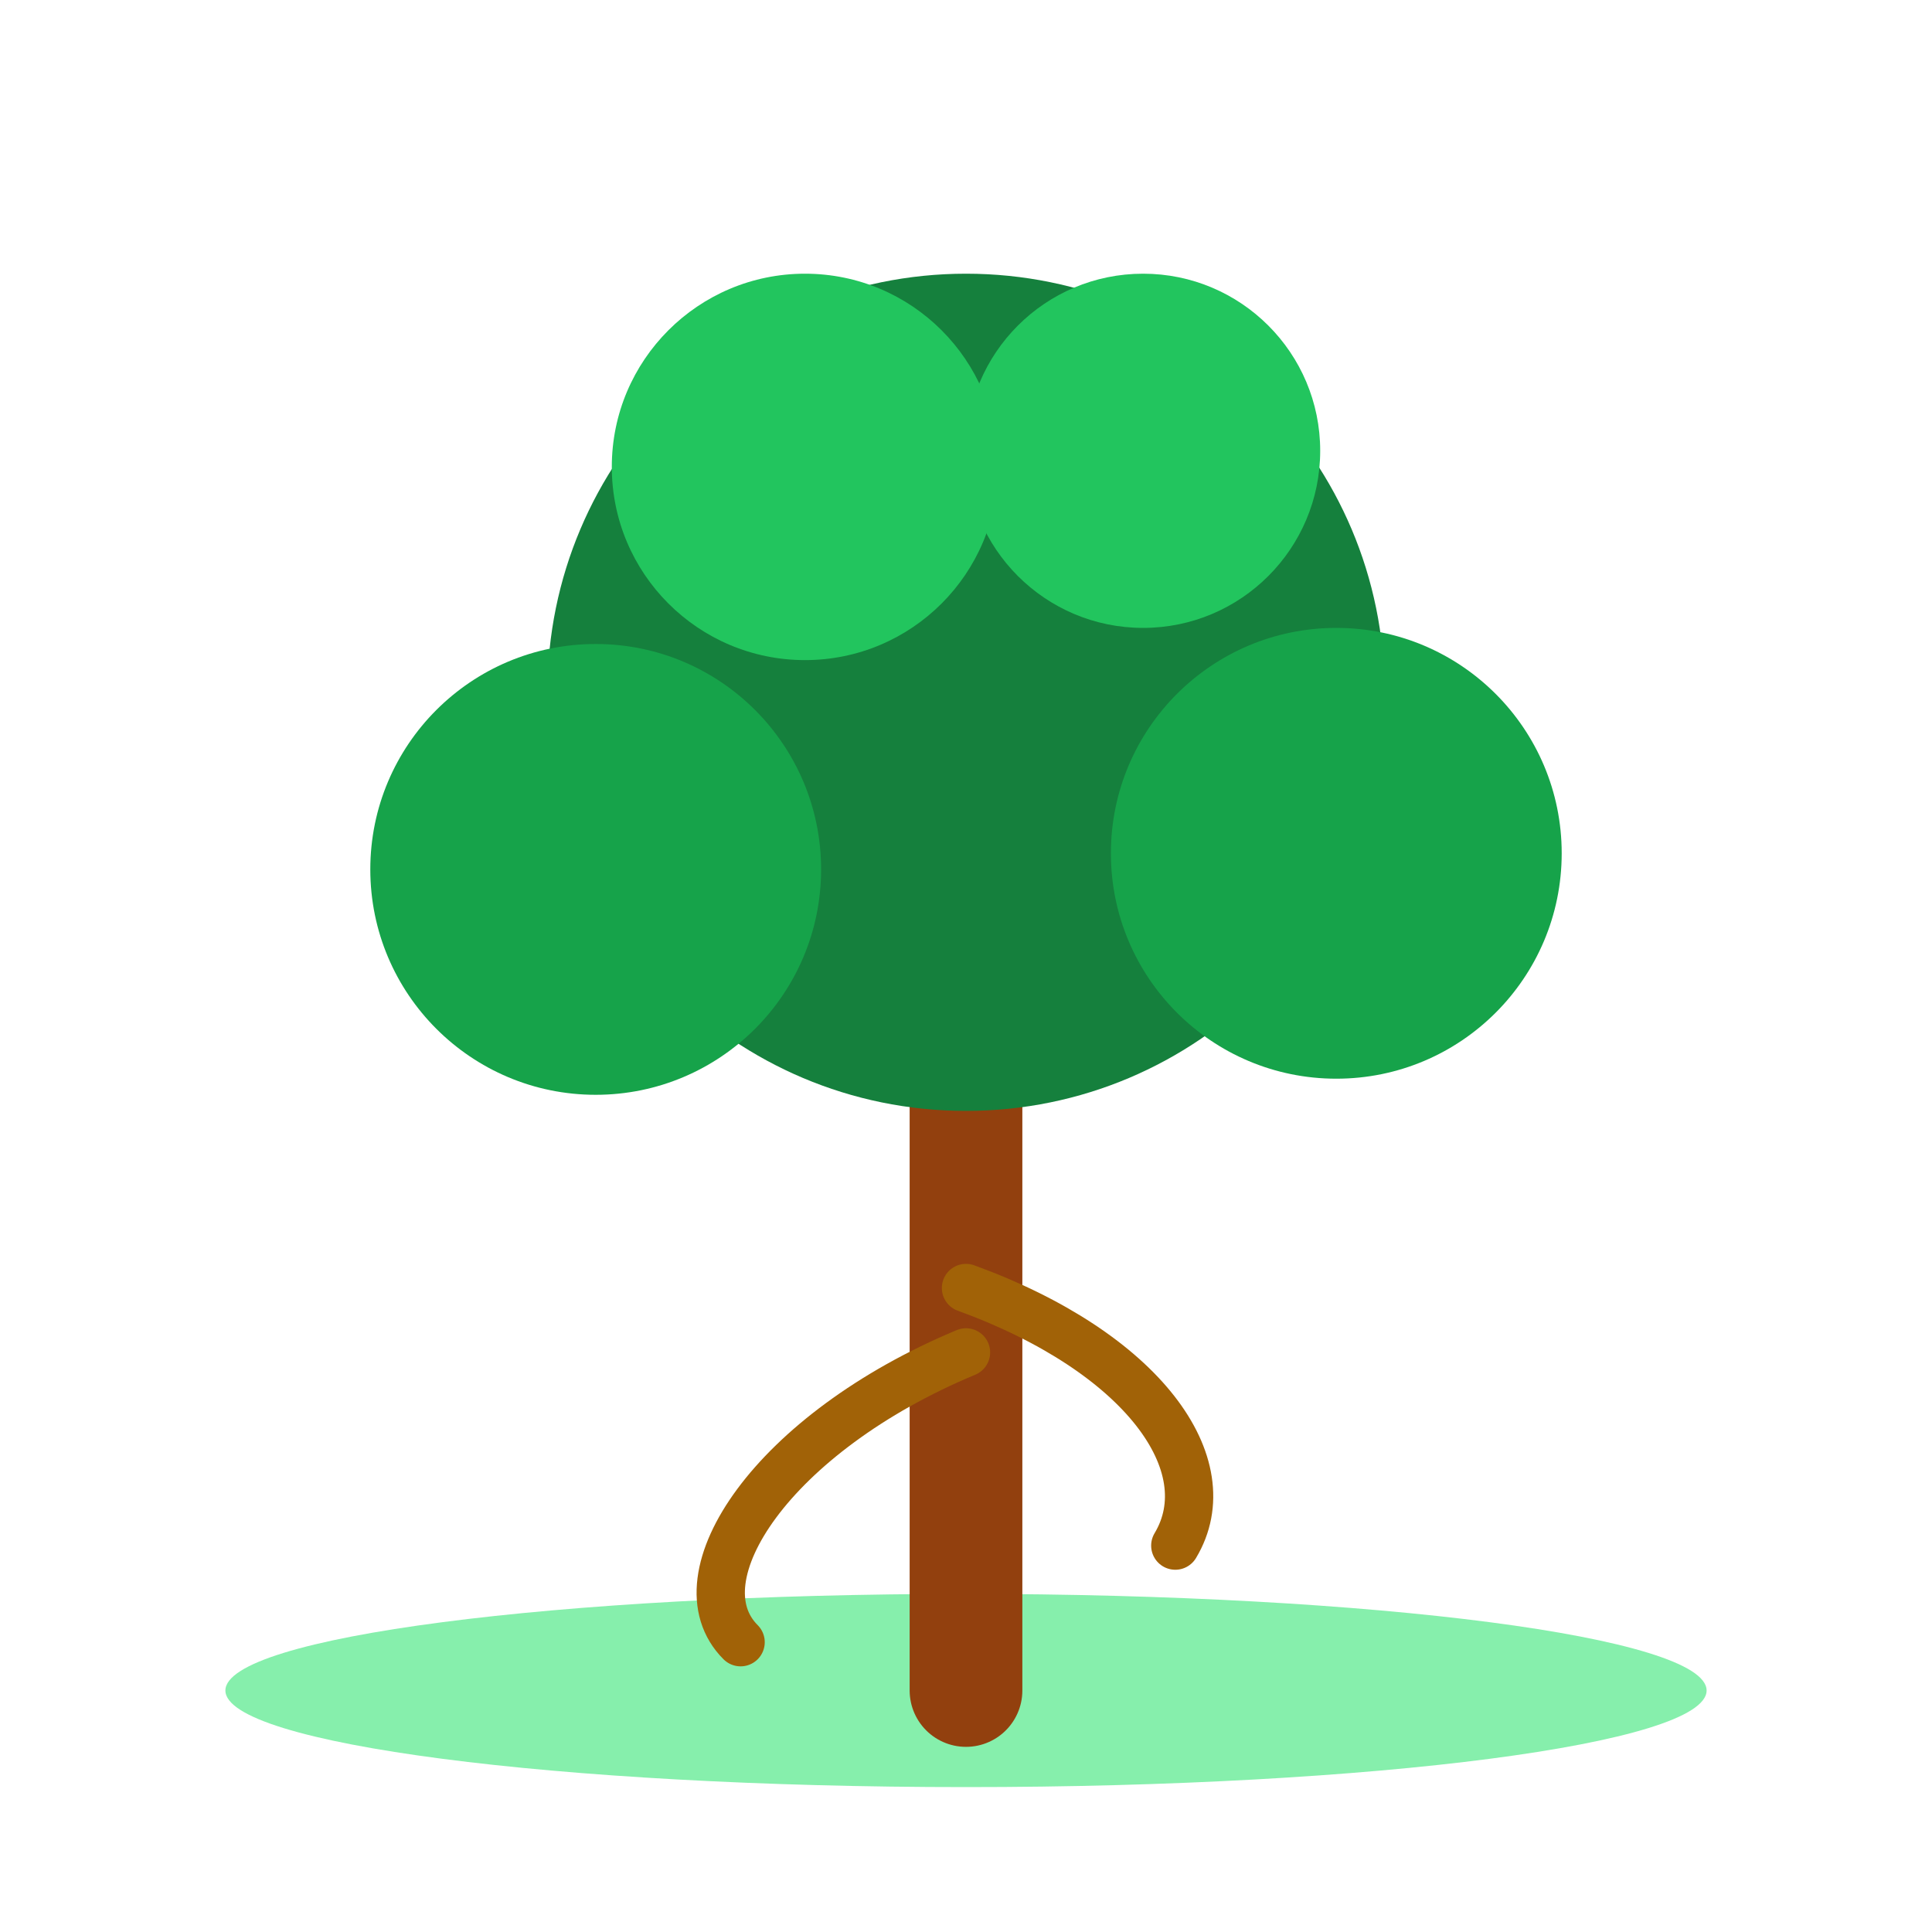
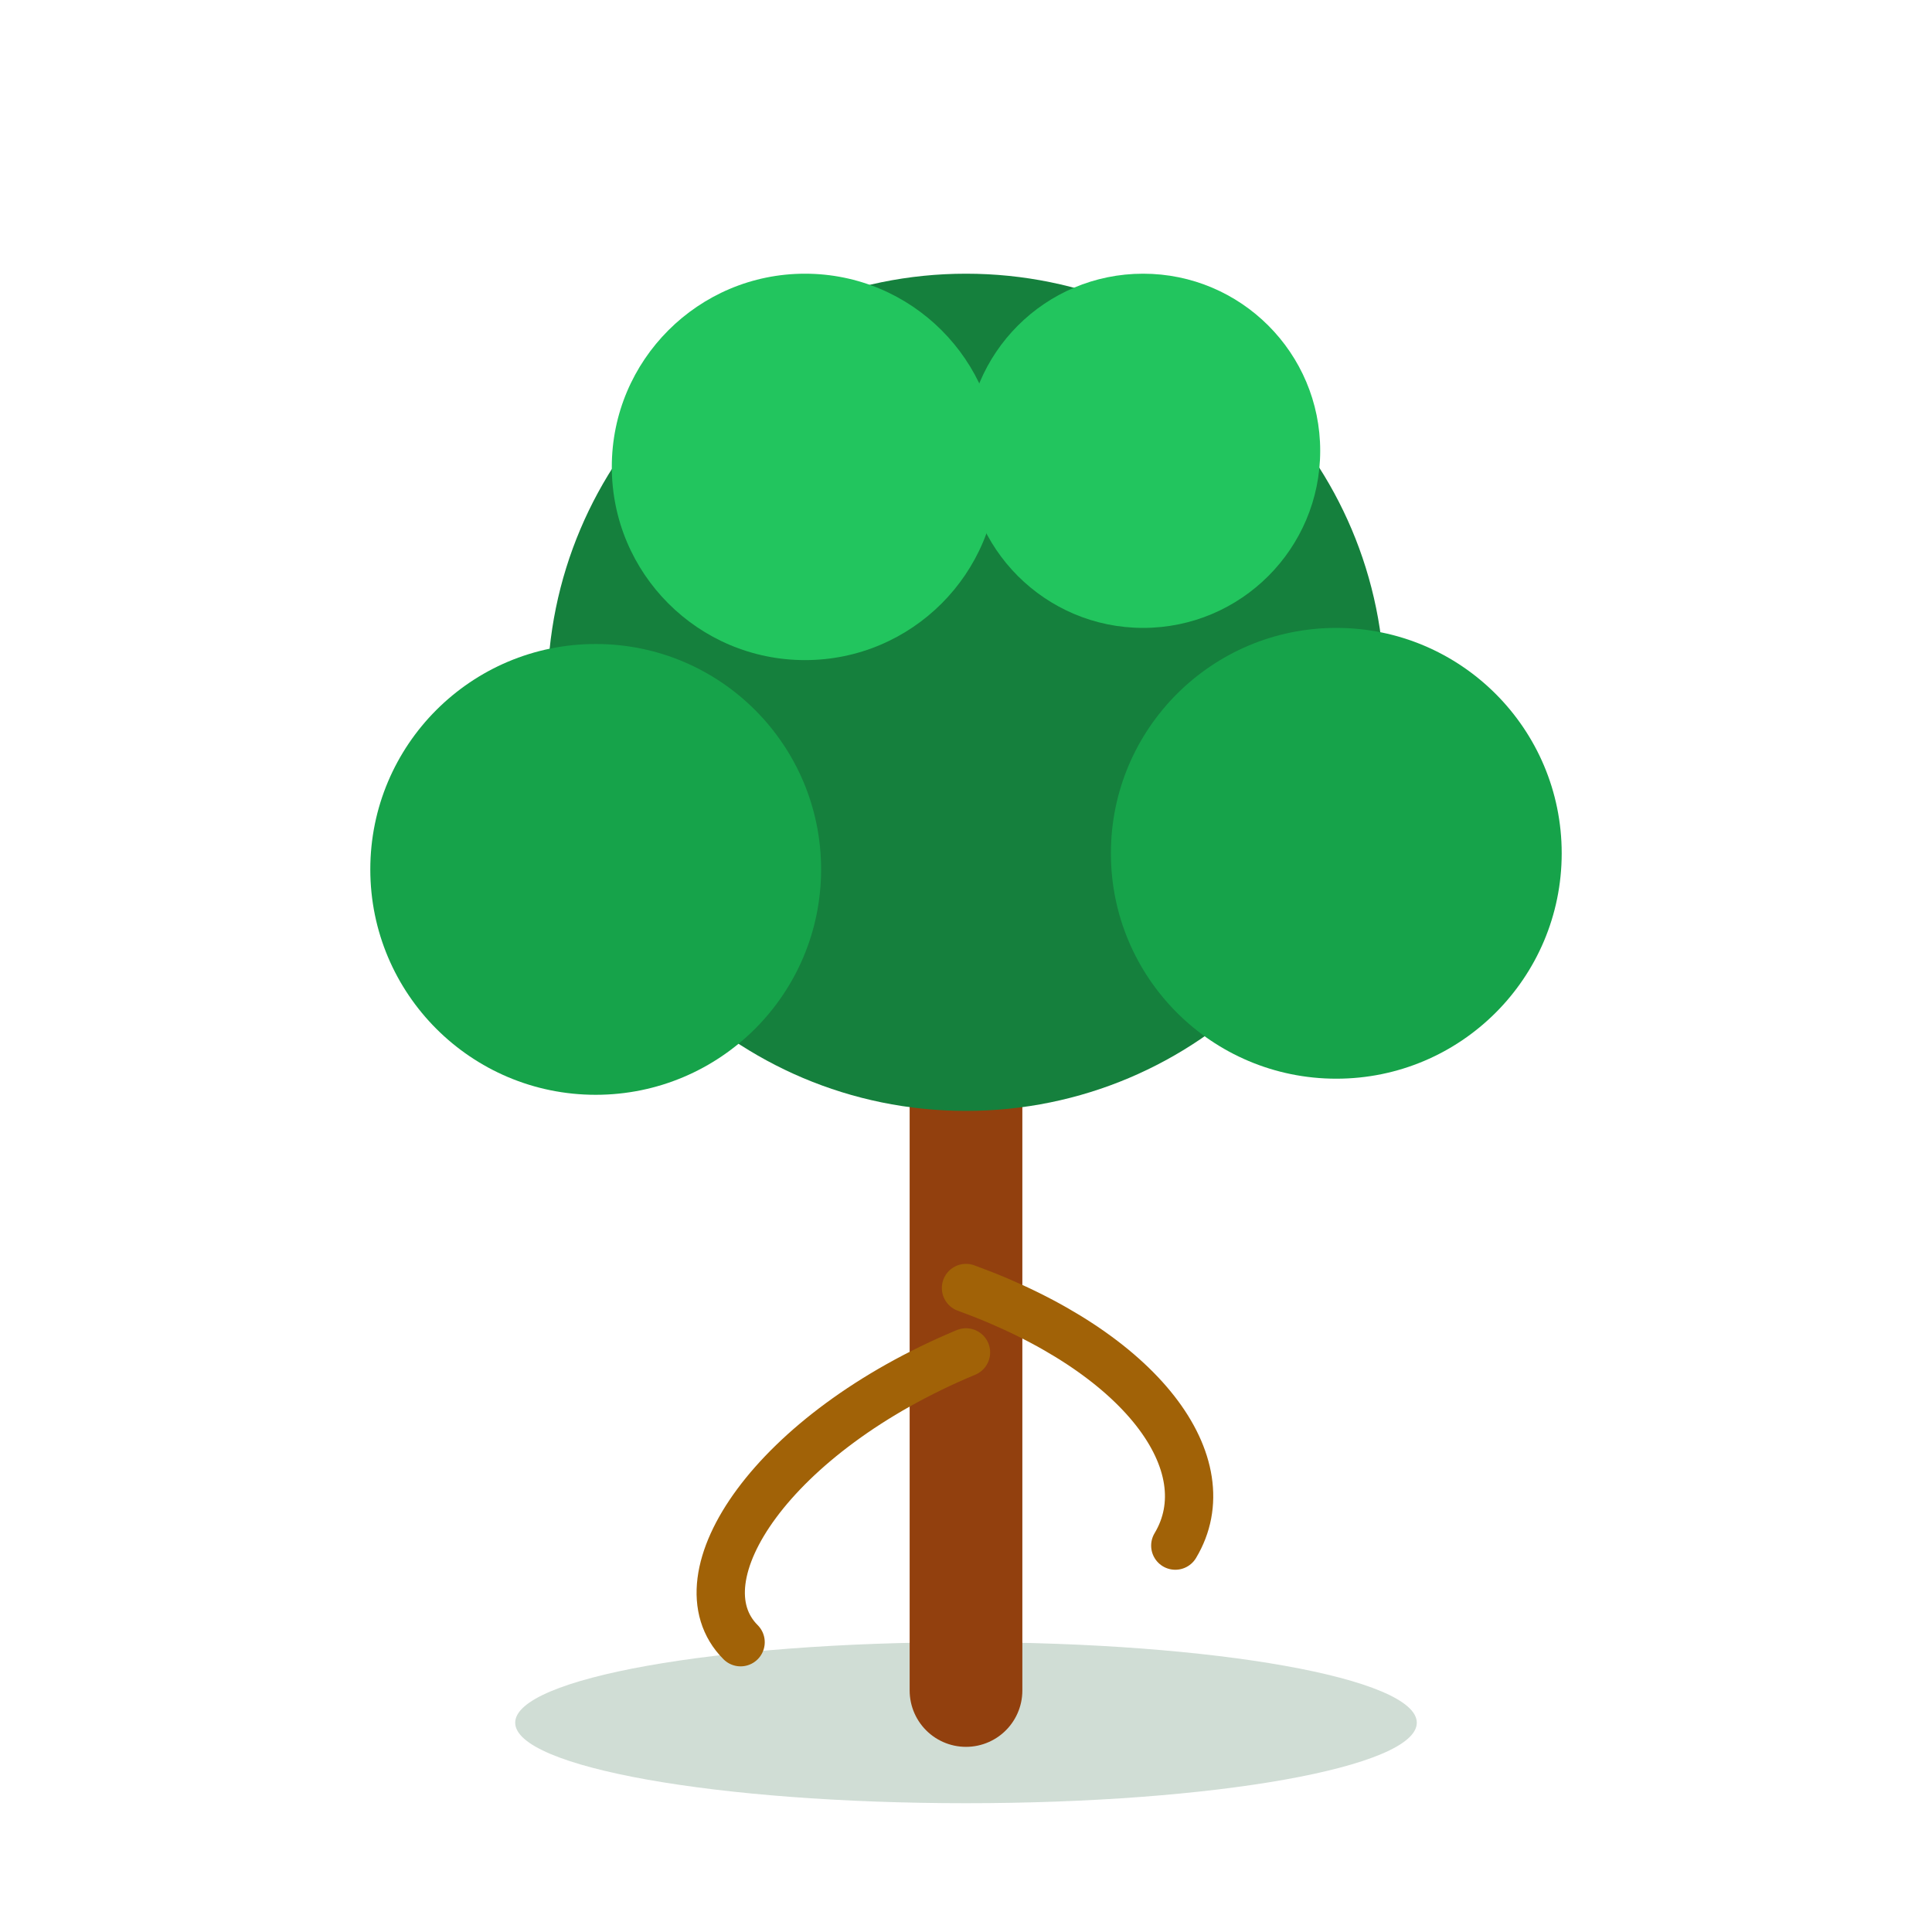
<svg xmlns="http://www.w3.org/2000/svg" viewBox="0 0 240 240" role="img" aria-label="Large Tree">
-   <ellipse cx="120" cy="210" rx="92" ry="12" fill="#86efac" />
+   <ellipse cx="120" cy="214" rx="56" ry="10" fill="#14532d" opacity=".2" />
  <path d="M120 210v-88" fill="none" stroke="#92400e" stroke-width="14" stroke-linecap="round" />
  <path d="M120 168c-24 10-36 28-28 36" fill="none" stroke="#a16207" stroke-width="6" stroke-linecap="round" />
  <path d="M120 160c22 8 32 22 26 32" fill="none" stroke="#a16207" stroke-width="6" stroke-linecap="round" />
  <circle cx="120" cy="86" r="52" fill="#15803d" />
  <circle cx="74" cy="108" r="28" fill="#16a34a" />
  <circle cx="166" cy="106" r="28" fill="#16a34a" />
  <circle cx="100" cy="58" r="24" fill="#22c55e" />
  <circle cx="142" cy="56" r="22" fill="#22c55e" />
</svg>
